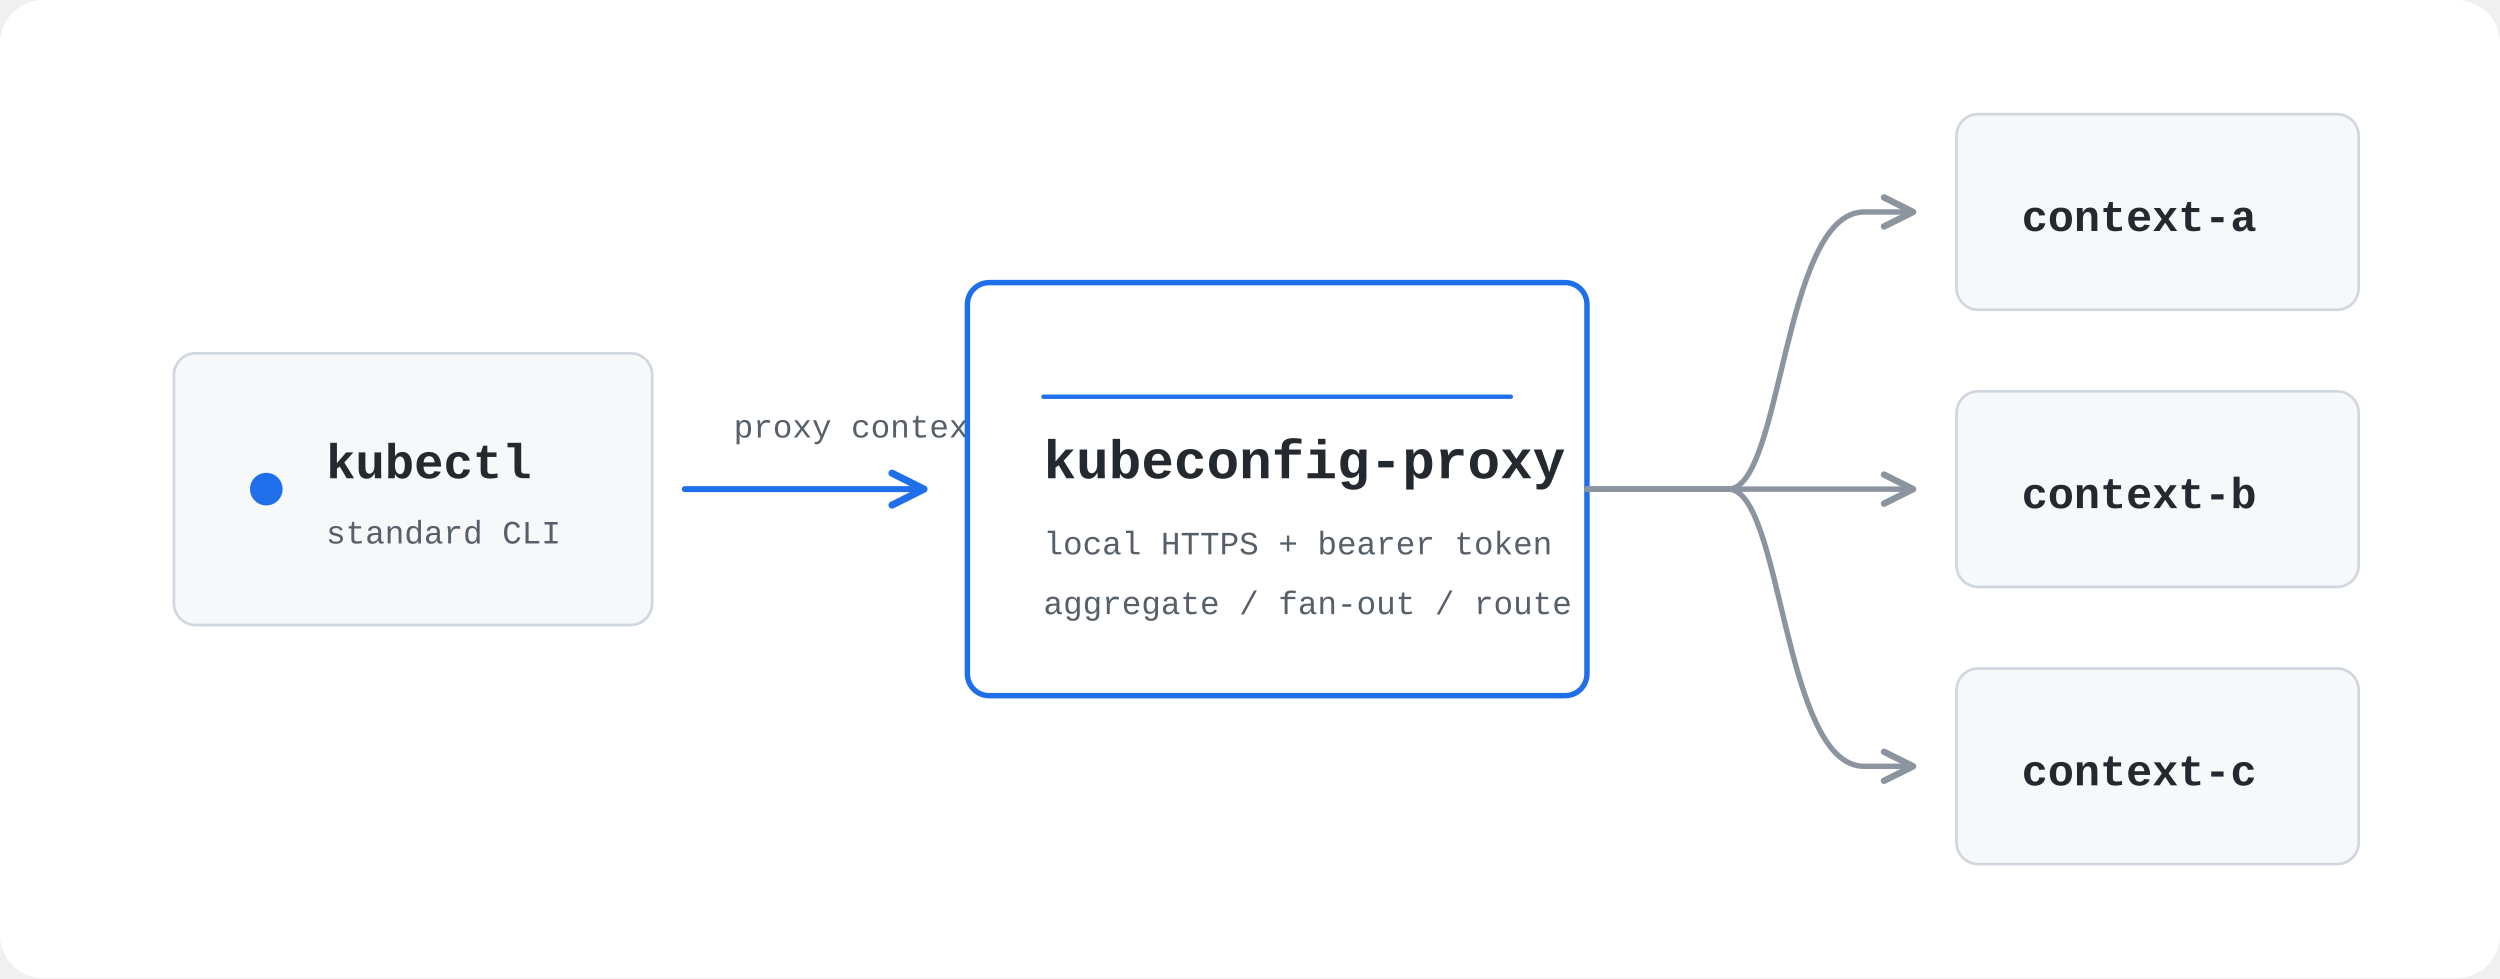
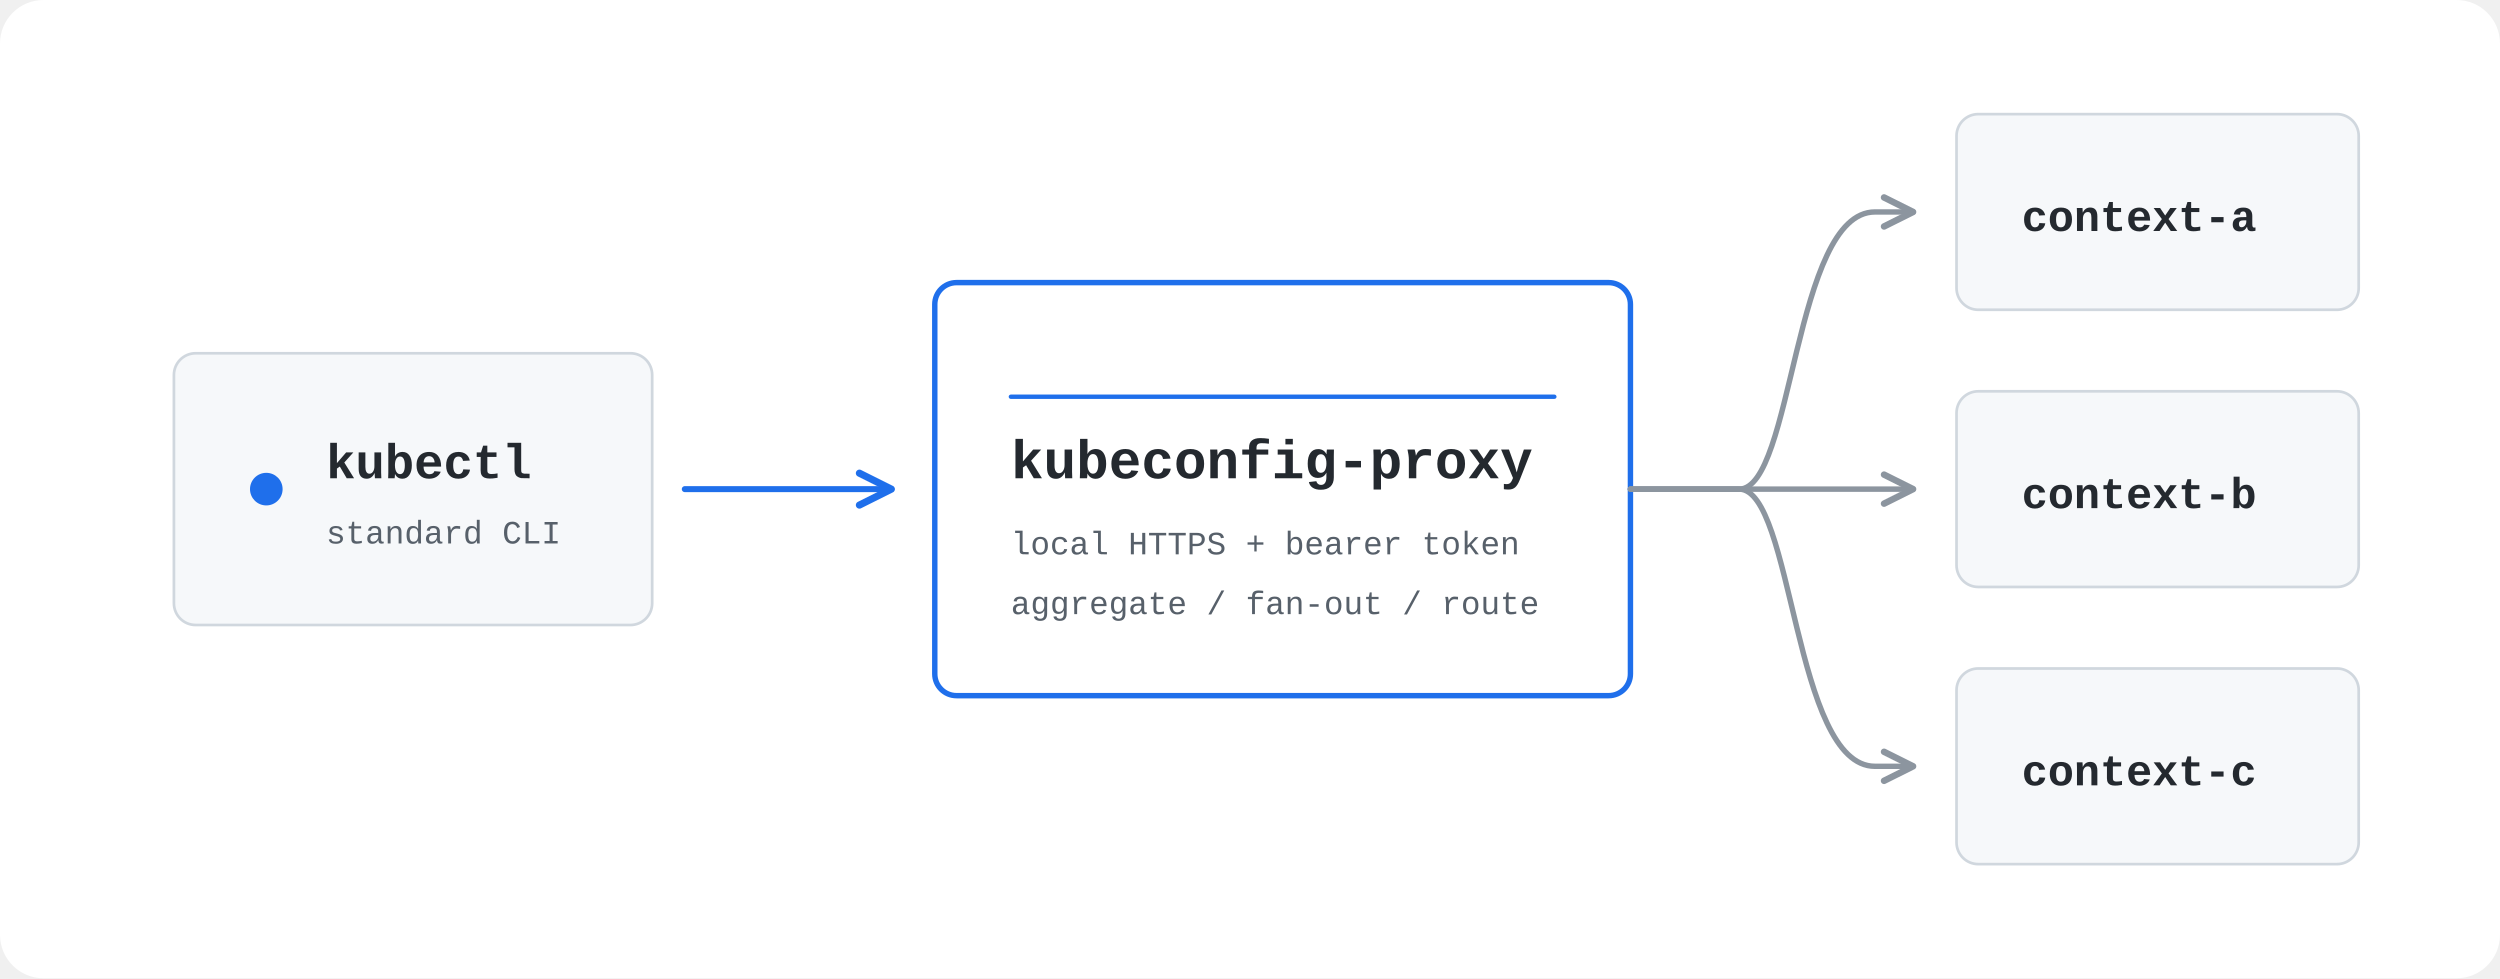
<svg xmlns="http://www.w3.org/2000/svg" width="920" height="360" viewBox="0 0 920 360" fill="none" role="img" aria-labelledby="title desc">
  <style>
    :root {
      color-scheme: light dark;
    }

    .bg {
      fill: #ffffff;
    }

    .panel {
      fill: #f6f8fa;
      stroke: #d0d7de;
    }

    .proxy {
      fill: #ffffff;
      stroke: #1f6feb;
    }

    .line {
      stroke: #8c959f;
    }

    .accent {
      stroke: #1f6feb;
    }

    .text {
      fill: #24292f;
      font-family: ui-monospace, SFMono-Regular, SFMono-Regular, Consolas, "Liberation Mono", Menlo, monospace;
    }

    .muted {
      fill: #57606a;
    }

    .dot {
      fill: #1f6feb;
    }

    @media (prefers-color-scheme: dark) {
      .bg {
        fill: #0d1117;
      }

      .panel {
        fill: #161b22;
        stroke: #30363d;
      }

      .proxy {
        fill: #0d1117;
        stroke: #58a6ff;
      }

      .line {
        stroke: #8b949e;
      }

      .accent {
        stroke: #58a6ff;
      }

      .text {
        fill: #f0f6fc;
      }

      .muted {
        fill: #8b949e;
      }

      .dot {
        fill: #58a6ff;
      }
    }
  </style>
  <rect class="bg" width="920" height="360" rx="16" />
  <defs>
    <marker id="arrow" viewBox="0 0 12 12" refX="10" refY="6" markerWidth="8" markerHeight="8" orient="auto-start-reverse">
      <path class="line" d="M2 2L10 6L2 10" stroke-width="1.8" stroke-linecap="round" stroke-linejoin="round" />
    </marker>
    <marker id="arrow-accent" viewBox="0 0 12 12" refX="10" refY="6" markerWidth="8" markerHeight="8" orient="auto-start-reverse">
      <path class="accent" d="M2 2L10 6L2 10" stroke-width="1.8" stroke-linecap="round" stroke-linejoin="round" />
    </marker>
  </defs>
  <g transform="translate(64 130)">
    <rect class="panel" width="176" height="100" rx="8" />
    <circle class="dot" cx="34" cy="50" r="6" />
    <text class="text" x="56" y="46" font-size="18" font-weight="700">kubectl</text>
    <text class="text muted" x="56" y="70" font-size="12">standard CLI</text>
  </g>
-   <path class="accent" d="M252 180H340" stroke-width="2.2" stroke-linecap="round" marker-end="url(#arrow-accent)" />
-   <text class="text muted" x="270" y="161" font-size="12">proxy context</text>
-   <g transform="translate(356 104)">
-     <rect class="proxy" width="228" height="152" rx="8" stroke-width="2" />
-     <path class="accent" d="M28 42H200" stroke-width="1.6" stroke-linecap="round" />
-     <text class="text" x="28" y="72" font-size="20" font-weight="700">kubeconfig-proxy</text>
+   <path class="accent" d="M252 180H328" stroke-width="2.2" stroke-linecap="round" marker-end="url(#arrow-accent)" />
+   <g transform="translate(344 104)">
+     <rect class="proxy" width="256" height="152" rx="8" stroke-width="2" />
+     <path class="accent" d="M28 42H228" stroke-width="1.6" stroke-linecap="round" />
+     <text class="text" x="28" y="72" font-size="20" font-weight="700" textLength="200" lengthAdjust="spacingAndGlyphs">kubeconfig-proxy</text>
    <text class="text muted" x="28" y="100" font-size="12">local HTTPS + bearer token</text>
    <text class="text muted" x="28" y="122" font-size="12">aggregate / fan-out / route</text>
  </g>
-   <path class="line" d="M584 180H636C656 180 656 78 686 78H704" stroke-width="2" stroke-linecap="round" marker-end="url(#arrow)" />
-   <path class="line" d="M584 180H704" stroke-width="2" stroke-linecap="round" marker-end="url(#arrow)" />
-   <path class="line" d="M584 180H636C656 180 656 282 686 282H704" stroke-width="2" stroke-linecap="round" marker-end="url(#arrow)" />
+   <path class="line" d="M600 180H640C660 180 660 78 690 78H704" stroke-width="2" stroke-linecap="round" marker-end="url(#arrow)" />
+   <path class="line" d="M600 180H704" stroke-width="2" stroke-linecap="round" marker-end="url(#arrow)" />
+   <path class="line" d="M600 180H640C660 180 660 282 690 282H704" stroke-width="2" stroke-linecap="round" marker-end="url(#arrow)" />
  <g transform="translate(720 42)">
    <rect class="panel" width="148" height="72" rx="8" />
    <text class="text" x="24" y="43" font-size="16" font-weight="700">context-a</text>
  </g>
  <g transform="translate(720 144)">
    <rect class="panel" width="148" height="72" rx="8" />
    <text class="text" x="24" y="43" font-size="16" font-weight="700">context-b</text>
  </g>
  <g transform="translate(720 246)">
    <rect class="panel" width="148" height="72" rx="8" />
    <text class="text" x="24" y="43" font-size="16" font-weight="700">context-c</text>
  </g>
</svg>
